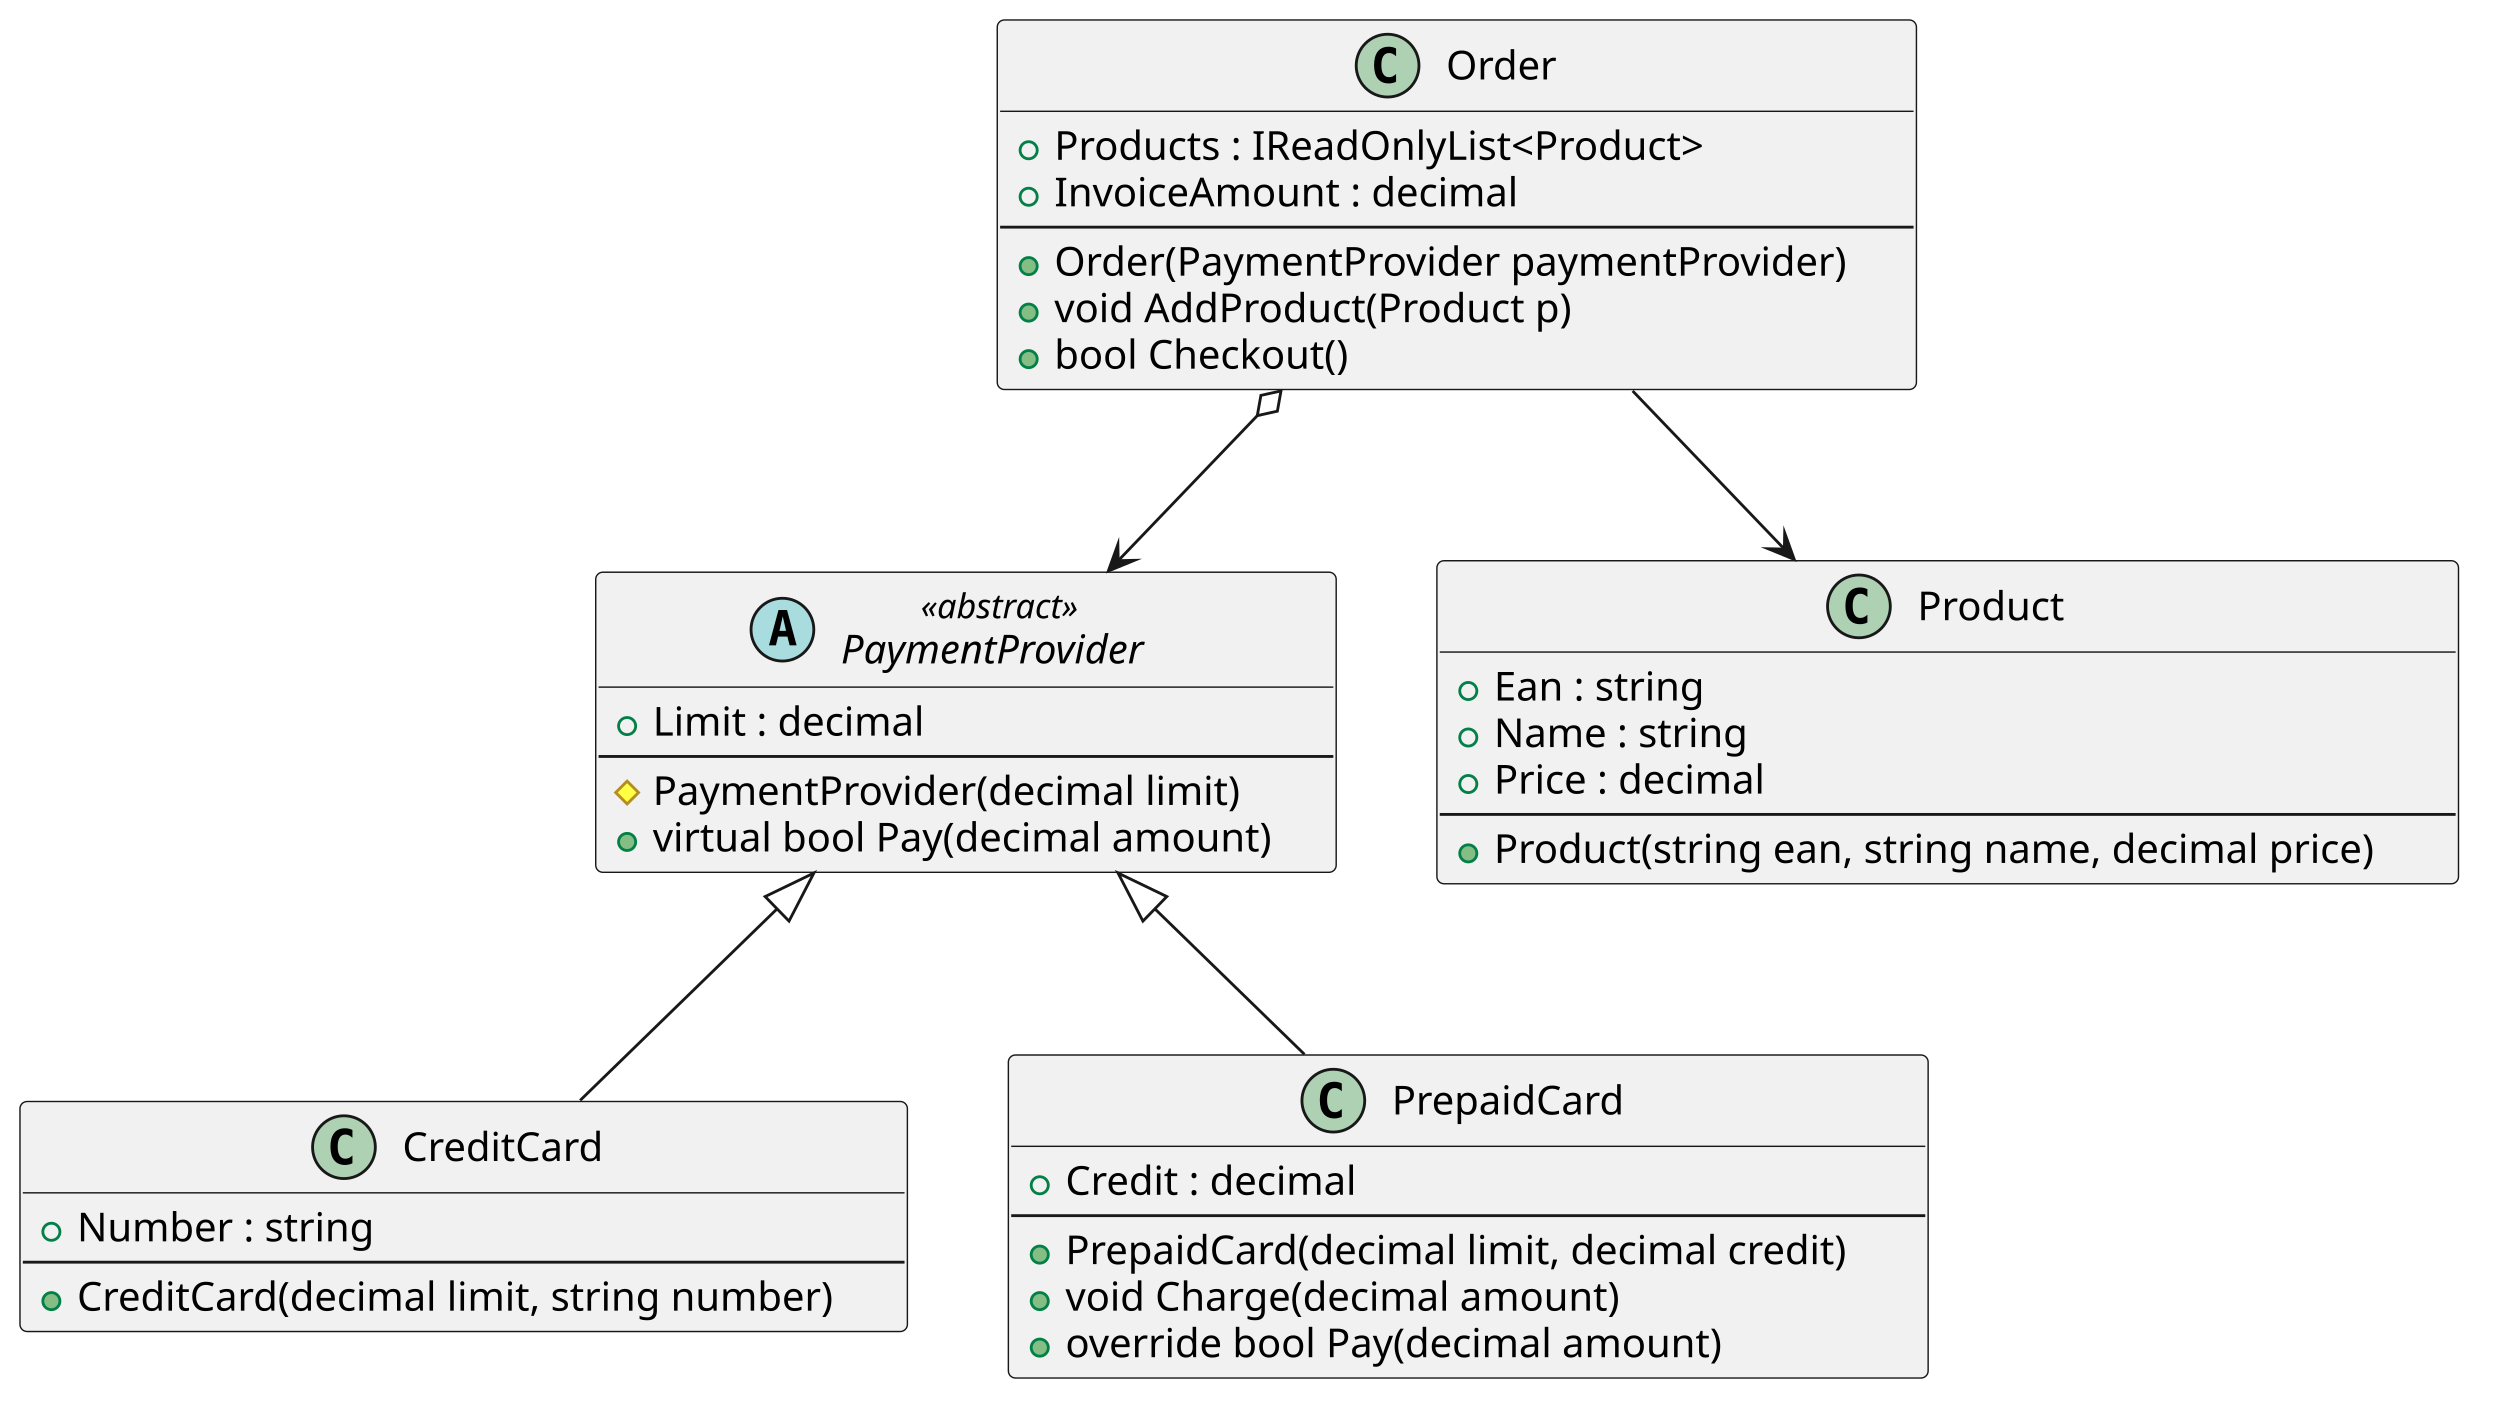
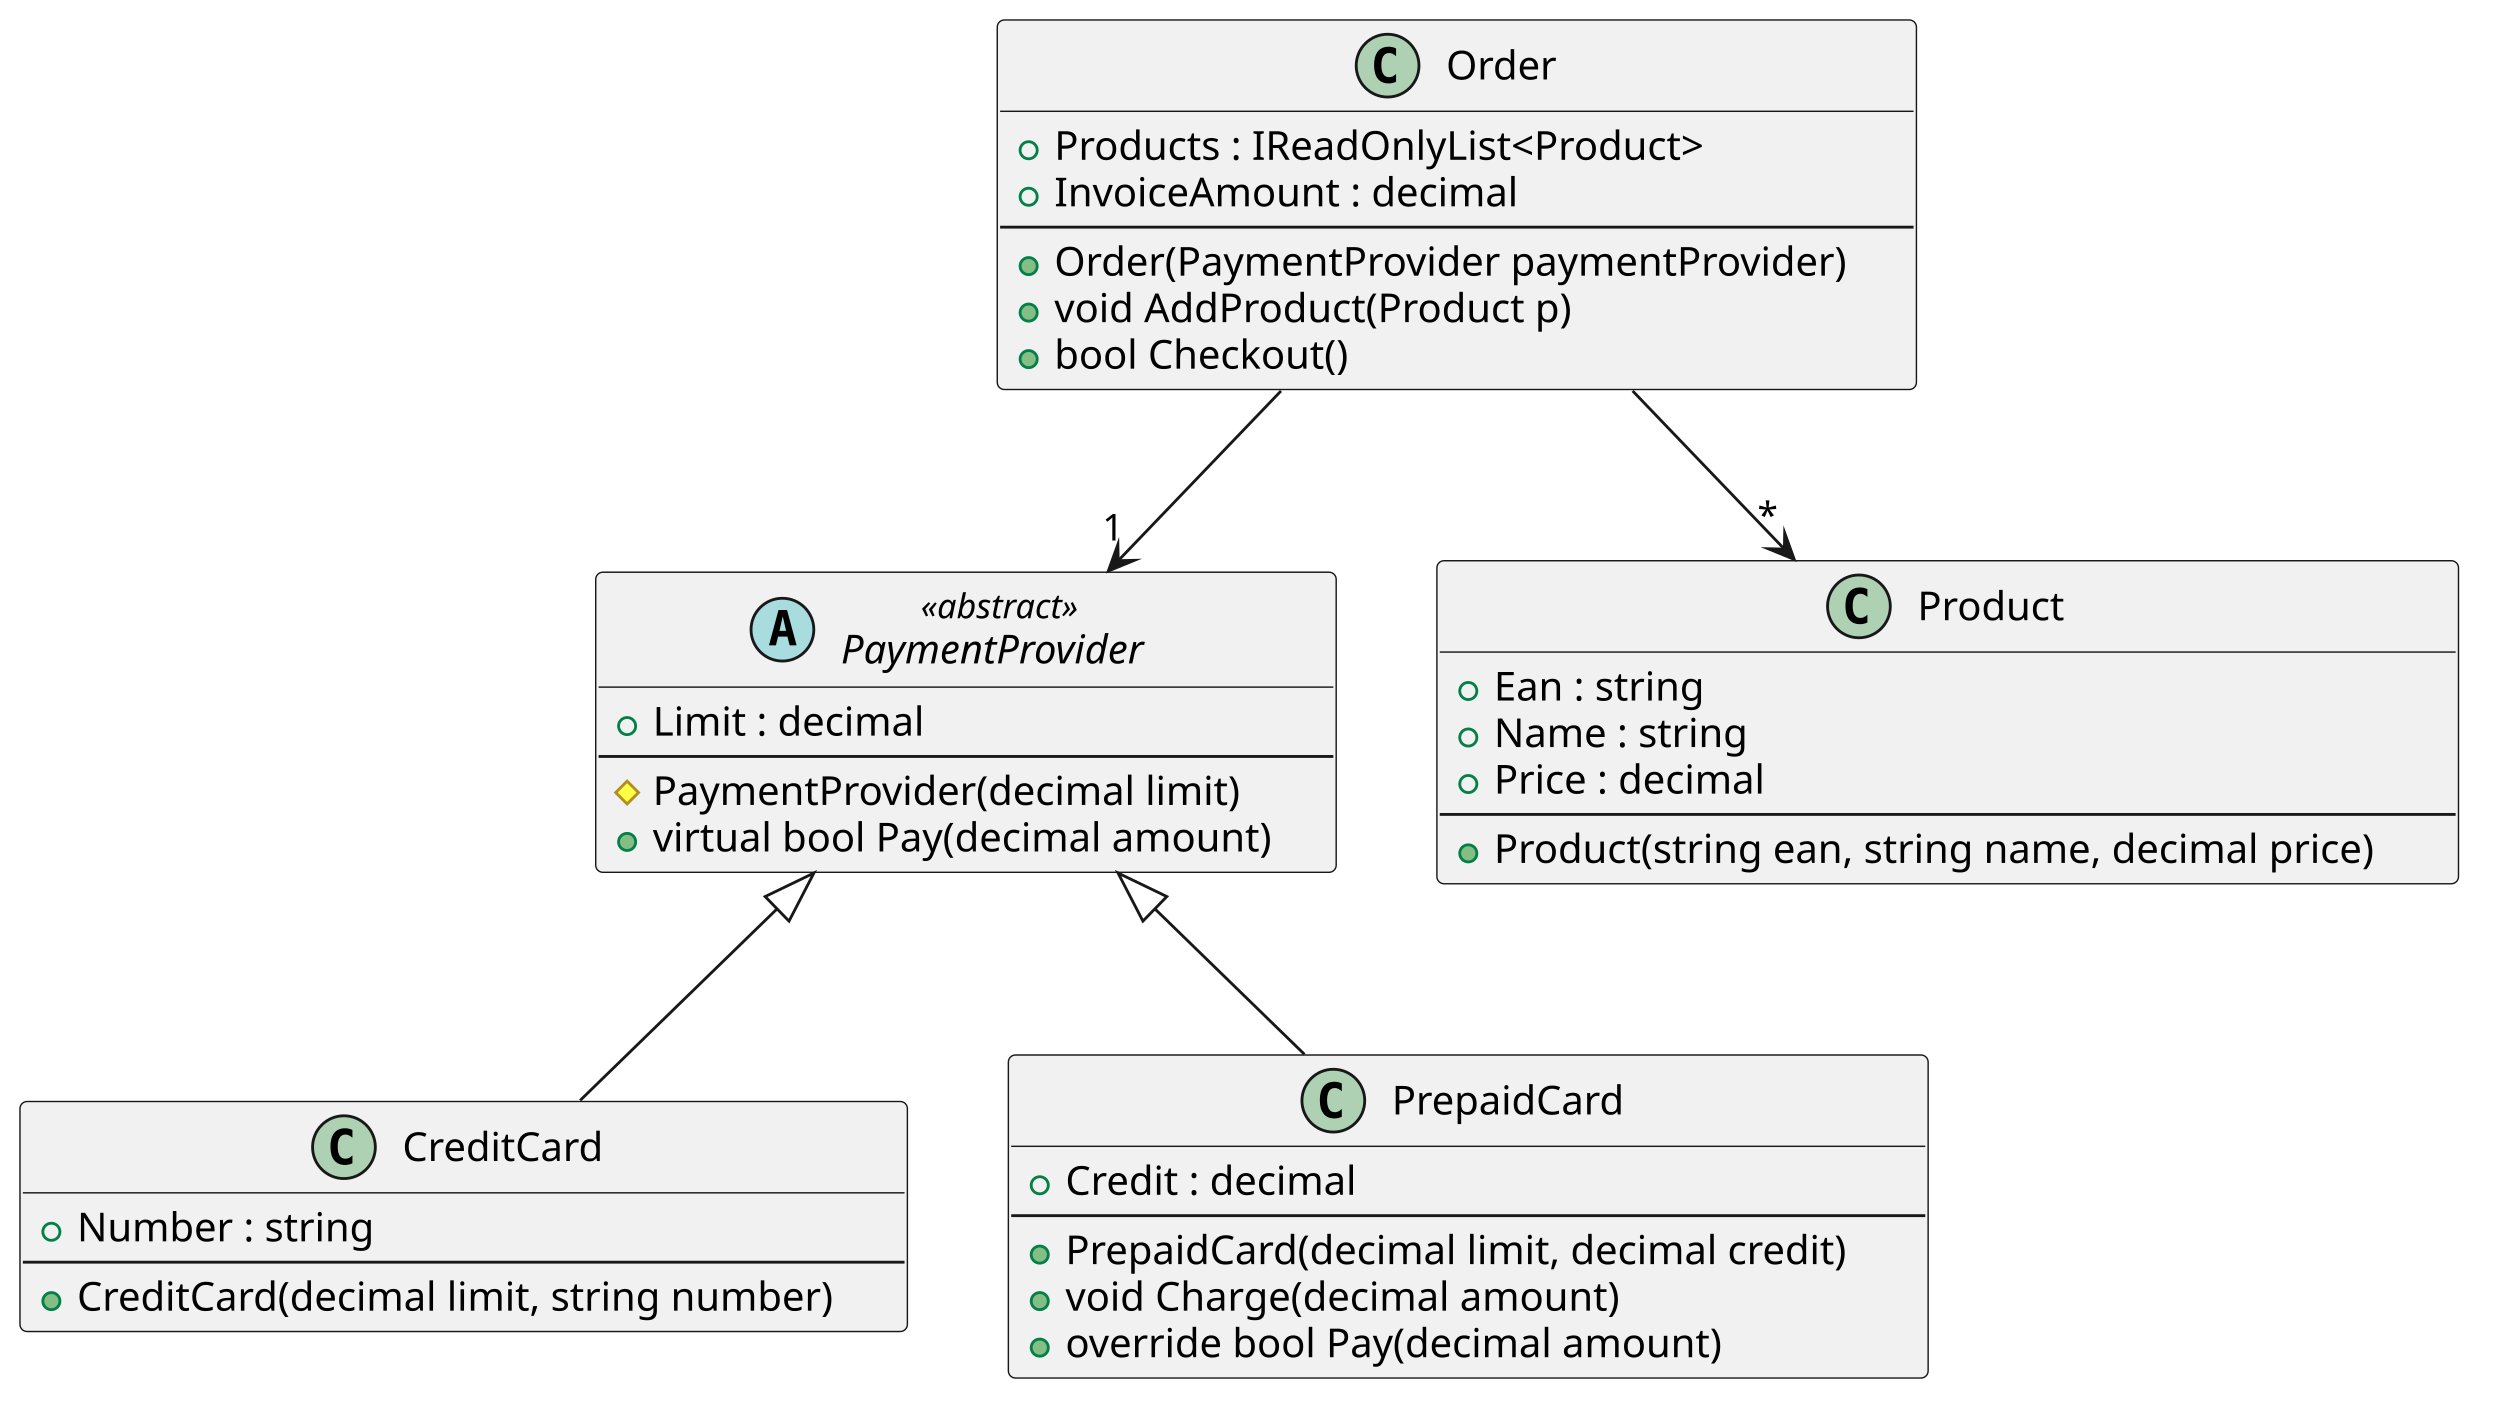
<svg xmlns="http://www.w3.org/2000/svg" contentStyleType="text/css" data-diagram-type="CLASS" height="497px" preserveAspectRatio="none" style="width:876px;height:497px;background:#FFFFFF;" version="1.1" viewBox="0 0 876 497" width="876px" zoomAndPan="magnify">
  <defs />
  <g>
    <g class="entity" data-qualified-name="Product" data-source-line="1" id="ent0001">
      <rect fill="#F1F1F1" height="113.188" rx="2.5" ry="2.5" style="stroke:#181818;stroke-width:0.5;" width="357.967" x="503.49" y="196.48" />
      <ellipse cx="651.368" cy="212.48" fill="#ADD1B2" rx="11" ry="11" style="stroke:#181818;stroke-width:1;" />
      <path d="M654.337,218.121 Q653.759,218.417 653.118,218.558 Q652.478,218.714 651.775,218.714 Q649.275,218.714 647.947,217.074 Q646.634,215.417 646.634,212.292 Q646.634,209.167 647.947,207.511 Q649.275,205.855 651.775,205.855 Q652.478,205.855 653.118,206.011 Q653.775,206.167 654.337,206.464 L654.337,209.183 Q653.712,208.605 653.118,208.339 Q652.525,208.058 651.9,208.058 Q650.556,208.058 649.868,209.136 Q649.181,210.199 649.181,212.292 Q649.181,214.386 649.868,215.464 Q650.556,216.527 651.9,216.527 Q652.525,216.527 653.118,216.261 Q653.712,215.98 654.337,215.402 L654.337,218.121 Z " fill="#000000" />
      <text fill="#000000" font-family="sans-serif" font-size="14" lengthAdjust="spacing" textLength="53.71" x="671.868" y="217.327">Product</text>
      <line style="stroke:#181818;stroke-width:0.5;" x1="504.49" x2="860.457" y1="228.48" y2="228.48" />
      <g data-visibility-modifier="PUBLIC_FIELD">
        <ellipse cx="514.49" cy="242.128" fill="none" rx="3" ry="3" style="stroke:#038048;stroke-width:1;" />
      </g>
      <text fill="#000000" font-family="sans-serif" font-size="14" lengthAdjust="spacing" textLength="80.103" x="523.49" y="245.475">Ean : string</text>
      <g data-visibility-modifier="PUBLIC_FIELD">
        <ellipse cx="514.49" cy="258.425" fill="none" rx="3" ry="3" style="stroke:#038048;stroke-width:1;" />
      </g>
      <text fill="#000000" font-family="sans-serif" font-size="14" lengthAdjust="spacing" textLength="95.108" x="523.49" y="261.772">Name : string</text>
      <g data-visibility-modifier="PUBLIC_FIELD">
        <ellipse cx="514.49" cy="274.722" fill="none" rx="3" ry="3" style="stroke:#038048;stroke-width:1;" />
      </g>
      <text fill="#000000" font-family="sans-serif" font-size="14" lengthAdjust="spacing" textLength="103.209" x="523.49" y="278.069">Price : decimal</text>
      <line style="stroke:#181818;stroke-width:1;" x1="504.49" x2="860.457" y1="285.371" y2="285.371" />
      <g data-visibility-modifier="PUBLIC_METHOD">
        <ellipse cx="514.49" cy="299.019" fill="#84BE84" rx="3" ry="3" style="stroke:#038048;stroke-width:1;" />
      </g>
      <text fill="#000000" font-family="sans-serif" font-size="14" lengthAdjust="spacing" textLength="331.967" x="523.49" y="302.366">Product(string ean, string name, decimal price)</text>
    </g>
    <g class="entity" data-qualified-name="PaymentProvider" data-source-line="10" id="ent0002">
      <rect fill="#F1F1F1" height="105.156" rx="2.5" ry="2.5" style="stroke:#181818;stroke-width:0.5;" width="259.461" x="208.74" y="200.5" />
      <ellipse cx="274.163" cy="220.633" fill="#A9DCDF" rx="11" ry="11" style="stroke:#181818;stroke-width:1;" />
      <path d="M274.273,215.977 L273.116,221.055 L275.445,221.055 L274.273,215.977 Z M272.788,213.742 L275.773,213.742 L279.132,226.133 L276.679,226.133 L275.913,223.07 L272.632,223.07 L271.882,226.133 L269.445,226.133 L272.788,213.742 Z " fill="#000000" />
      <text fill="#000000" font-family="sans-serif" font-size="12" font-style="italic" lengthAdjust="spacing" textLength="64.201" x="322.62" y="216.639">«abstract»</text>
      <text fill="#000000" font-family="sans-serif" font-size="14" font-style="italic" lengthAdjust="spacing" textLength="120.114" x="294.663" y="232.464">PaymentProvider</text>
      <line style="stroke:#181818;stroke-width:0.5;" x1="209.74" x2="467.201" y1="240.766" y2="240.766" />
      <g data-visibility-modifier="PUBLIC_FIELD">
        <ellipse cx="219.74" cy="254.414" fill="none" rx="3" ry="3" style="stroke:#038048;stroke-width:1;" />
      </g>
      <text fill="#000000" font-family="sans-serif" font-size="14" lengthAdjust="spacing" textLength="103.517" x="228.74" y="257.761">Limit : decimal</text>
      <line style="stroke:#181818;stroke-width:1;" x1="209.74" x2="467.201" y1="265.062" y2="265.062" />
      <g data-visibility-modifier="PROTECTED_METHOD">
        <polygon fill="#FFFF44" points="219.74,273.711,223.74,277.711,219.74,281.711,215.74,277.711" style="stroke:#B38D22;stroke-width:1;stroke-linejoin:miter;stroke-miterlimit:10;" />
      </g>
      <text fill="#000000" font-family="sans-serif" font-size="14" lengthAdjust="spacing" textLength="221.477" x="228.74" y="282.058">PaymentProvider(decimal limit)</text>
      <g data-visibility-modifier="PUBLIC_METHOD">
        <ellipse cx="219.74" cy="295.008" fill="#84BE84" rx="3" ry="3" style="stroke:#038048;stroke-width:1;" />
      </g>
      <text fill="#000000" font-family="sans-serif" font-size="14" lengthAdjust="spacing" textLength="233.461" x="228.74" y="298.354">virtual bool Pay(decimal amount)</text>
    </g>
    <g class="entity" data-qualified-name="CreditCard" data-source-line="18" id="ent0003">
      <rect fill="#F1F1F1" height="80.594" rx="2.5" ry="2.5" style="stroke:#181818;stroke-width:0.5;" width="310.949" x="7" y="385.97" />
      <ellipse cx="120.521" cy="401.97" fill="#ADD1B2" rx="11" ry="11" style="stroke:#181818;stroke-width:1;" />
      <path d="M123.49,407.611 Q122.912,407.908 122.271,408.048 Q121.63,408.204 120.927,408.204 Q118.427,408.204 117.099,406.564 Q115.787,404.908 115.787,401.783 Q115.787,398.658 117.099,397.001 Q118.427,395.345 120.927,395.345 Q121.63,395.345 122.271,395.501 Q122.927,395.658 123.49,395.954 L123.49,398.673 Q122.865,398.095 122.271,397.829 Q121.677,397.548 121.052,397.548 Q119.709,397.548 119.021,398.626 Q118.334,399.689 118.334,401.783 Q118.334,403.876 119.021,404.954 Q119.709,406.017 121.052,406.017 Q121.677,406.017 122.271,405.751 Q122.865,405.47 123.49,404.892 L123.49,407.611 Z " fill="#000000" />
      <text fill="#000000" font-family="sans-serif" font-size="14" lengthAdjust="spacing" textLength="75.407" x="141.021" y="406.817">CreditCard</text>
      <line style="stroke:#181818;stroke-width:0.5;" x1="8" x2="316.949" y1="417.97" y2="417.97" />
      <g data-visibility-modifier="PUBLIC_FIELD">
        <ellipse cx="18" cy="431.618" fill="none" rx="3" ry="3" style="stroke:#038048;stroke-width:1;" />
      </g>
      <text fill="#000000" font-family="sans-serif" font-size="14" lengthAdjust="spacing" textLength="110.045" x="27" y="434.965">Number : string</text>
      <line style="stroke:#181818;stroke-width:1;" x1="8" x2="316.949" y1="442.267" y2="442.267" />
      <g data-visibility-modifier="PUBLIC_METHOD">
        <ellipse cx="18" cy="455.915" fill="#84BE84" rx="3" ry="3" style="stroke:#038048;stroke-width:1;" />
      </g>
      <text fill="#000000" font-family="sans-serif" font-size="14" lengthAdjust="spacing" textLength="284.949" x="27" y="459.262">CreditCard(decimal limit, string number)</text>
    </g>
    <g class="entity" data-qualified-name="PrepaidCard" data-source-line="26" id="ent0006">
      <rect fill="#F1F1F1" height="113.188" rx="2.5" ry="2.5" style="stroke:#181818;stroke-width:0.5;" width="322.29" x="353.33" y="369.67" />
      <ellipse cx="467.2" cy="385.67" fill="#ADD1B2" rx="11" ry="11" style="stroke:#181818;stroke-width:1;" />
      <path d="M470.168,391.311 Q469.59,391.608 468.95,391.748 Q468.309,391.904 467.606,391.904 Q465.106,391.904 463.778,390.264 Q462.465,388.608 462.465,385.483 Q462.465,382.358 463.778,380.701 Q465.106,379.045 467.606,379.045 Q468.309,379.045 468.95,379.201 Q469.606,379.358 470.168,379.654 L470.168,382.373 Q469.543,381.795 468.95,381.529 Q468.356,381.248 467.731,381.248 Q466.387,381.248 465.7,382.326 Q465.012,383.389 465.012,385.483 Q465.012,387.576 465.7,388.654 Q466.387,389.717 467.731,389.717 Q468.356,389.717 468.95,389.451 Q469.543,389.17 470.168,388.592 L470.168,391.311 Z " fill="#000000" />
      <text fill="#000000" font-family="sans-serif" font-size="14" lengthAdjust="spacing" textLength="86.051" x="487.7" y="390.517">PrepaidCard</text>
      <line style="stroke:#181818;stroke-width:0.5;" x1="354.33" x2="674.62" y1="401.67" y2="401.67" />
      <g data-visibility-modifier="PUBLIC_FIELD">
        <ellipse cx="364.33" cy="415.318" fill="none" rx="3" ry="3" style="stroke:#038048;stroke-width:1;" />
      </g>
      <text fill="#000000" font-family="sans-serif" font-size="14" lengthAdjust="spacing" textLength="111.221" x="373.33" y="418.665">Credit : decimal</text>
      <line style="stroke:#181818;stroke-width:1;" x1="354.33" x2="674.62" y1="425.967" y2="425.967" />
      <g data-visibility-modifier="PUBLIC_METHOD">
        <ellipse cx="364.33" cy="439.615" fill="#84BE84" rx="3" ry="3" style="stroke:#038048;stroke-width:1;" />
      </g>
      <text fill="#000000" font-family="sans-serif" font-size="14" lengthAdjust="spacing" textLength="296.29" x="373.33" y="442.962">PrepaidCard(decimal limit, decimal credit)</text>
      <g data-visibility-modifier="PUBLIC_METHOD">
        <ellipse cx="364.33" cy="455.912" fill="#84BE84" rx="3" ry="3" style="stroke:#038048;stroke-width:1;" />
      </g>
      <text fill="#000000" font-family="sans-serif" font-size="14" lengthAdjust="spacing" textLength="209.145" x="373.33" y="459.259">void Charge(decimal amount)</text>
      <g data-visibility-modifier="PUBLIC_METHOD">
        <ellipse cx="364.33" cy="472.209" fill="#84BE84" rx="3" ry="3" style="stroke:#038048;stroke-width:1;" />
      </g>
      <text fill="#000000" font-family="sans-serif" font-size="14" lengthAdjust="spacing" textLength="247.065" x="373.33" y="475.556">override bool Pay(decimal amount)</text>
    </g>
    <g class="entity" data-qualified-name="Order" data-source-line="36" id="ent0009">
      <rect fill="#F1F1F1" height="129.484" rx="2.5" ry="2.5" style="stroke:#181818;stroke-width:0.5;" width="322.078" x="349.44" y="7" />
      <ellipse cx="486.213" cy="23" fill="#ADD1B2" rx="11" ry="11" style="stroke:#181818;stroke-width:1;" />
      <path d="M489.182,28.641 Q488.604,28.938 487.963,29.078 Q487.323,29.234 486.62,29.234 Q484.12,29.234 482.792,27.594 Q481.479,25.938 481.479,22.812 Q481.479,19.688 482.792,18.031 Q484.12,16.375 486.62,16.375 Q487.323,16.375 487.963,16.531 Q488.62,16.688 489.182,16.984 L489.182,19.703 Q488.557,19.125 487.963,18.859 Q487.37,18.578 486.745,18.578 Q485.401,18.578 484.713,19.656 Q484.026,20.719 484.026,22.812 Q484.026,24.906 484.713,25.984 Q485.401,27.047 486.745,27.047 Q487.37,27.047 487.963,26.781 Q488.557,26.5 489.182,25.922 L489.182,28.641 Z " fill="#000000" />
      <text fill="#000000" font-family="sans-serif" font-size="14" lengthAdjust="spacing" textLength="40.031" x="506.713" y="27.847">Order</text>
      <line style="stroke:#181818;stroke-width:0.5;" x1="350.44" x2="670.518" y1="39" y2="39" />
      <g data-visibility-modifier="PUBLIC_FIELD">
        <ellipse cx="360.44" cy="52.648" fill="none" rx="3" ry="3" style="stroke:#038048;stroke-width:1;" />
      </g>
      <text fill="#000000" font-family="sans-serif" font-size="14" lengthAdjust="spacing" textLength="248.268" x="369.44" y="55.995">Products : IReadOnlyList&lt;Product&gt;</text>
      <g data-visibility-modifier="PUBLIC_FIELD">
        <ellipse cx="360.44" cy="68.945" fill="none" rx="3" ry="3" style="stroke:#038048;stroke-width:1;" />
      </g>
      <text fill="#000000" font-family="sans-serif" font-size="14" lengthAdjust="spacing" textLength="173.879" x="369.44" y="72.292">InvoiceAmount : decimal</text>
      <line style="stroke:#181818;stroke-width:1;" x1="350.44" x2="670.518" y1="79.594" y2="79.594" />
      <g data-visibility-modifier="PUBLIC_METHOD">
        <ellipse cx="360.44" cy="93.242" fill="#84BE84" rx="3" ry="3" style="stroke:#038048;stroke-width:1;" />
      </g>
      <text fill="#000000" font-family="sans-serif" font-size="14" lengthAdjust="spacing" textLength="296.078" x="369.44" y="96.589">Order(PaymentProvider paymentProvider)</text>
      <g data-visibility-modifier="PUBLIC_METHOD">
        <ellipse cx="360.44" cy="109.539" fill="#84BE84" rx="3" ry="3" style="stroke:#038048;stroke-width:1;" />
      </g>
      <text fill="#000000" font-family="sans-serif" font-size="14" lengthAdjust="spacing" textLength="193.108" x="369.44" y="112.886">void AddProduct(Product p)</text>
      <g data-visibility-modifier="PUBLIC_METHOD">
        <ellipse cx="360.44" cy="125.836" fill="#84BE84" rx="3" ry="3" style="stroke:#038048;stroke-width:1;" />
      </g>
      <text fill="#000000" font-family="sans-serif" font-size="14" lengthAdjust="spacing" textLength="111.275" x="369.44" y="129.183">bool Checkout()</text>
    </g>
    <g class="link" data-entity-1="ent0002" data-entity-2="ent0003" data-link-type="extension" data-source-line="24" id="lnk5">
      <path codeLine="24" d="M272.287,318.46 C245.987,344.04 227.65,361.87 203.28,385.58" fill="none" id="PaymentProvider-backto-CreditCard" style="stroke:#181818;stroke-width:1;" />
      <polygon fill="none" points="285.19,305.91,268.103,314.159,276.47,322.761,285.19,305.91" style="stroke:#181818;stroke-width:1;stroke-linejoin:miter;stroke-miterlimit:10;" />
    </g>
    <g class="link" data-entity-1="ent0002" data-entity-2="ent0006" data-link-type="extension" data-source-line="34" id="lnk8">
      <path codeLine="34" d="M404.665,318.459 C425.305,338.529 436.07,349.01 457.09,369.45" fill="none" id="PaymentProvider-backto-PrepaidCard" style="stroke:#181818;stroke-width:1;" />
      <polygon fill="none" points="391.76,305.91,400.482,322.76,408.848,314.157,391.76,305.91" style="stroke:#181818;stroke-width:1;stroke-linejoin:miter;stroke-miterlimit:10;" />
    </g>
    <g class="link" data-entity-1="ent0009" data-entity-2="ent0001" data-link-type="dependency" data-source-line="45" id="lnk10">
      <path codeLine="45" d="M572.08,136.98 C590.59,156.28 607.279,173.682 625.239,192.402" fill="none" id="Order-to-Product" style="stroke:#181818;stroke-width:1;" />
      <polygon fill="#181818" points="628.7,196.01,625.356,186.746,625.239,192.402,619.583,192.285,628.7,196.01" style="stroke:#181818;stroke-width:1;stroke-linejoin:miter;stroke-miterlimit:10;" />
+       <text fill="#000000" font-family="sans-serif" font-size="13" lengthAdjust="spacing" textLength="6.5" x="615.811" y="185.216">*</text>
    </g>
-     <g class="link" data-entity-1="ent0009" data-entity-2="ent0002" data-link-type="aggregation" data-source-line="46" id="lnk11">
-       <path codeLine="46" d="M440.554,145.641 C420.704,166.341 410.721,176.751 391.821,196.461" fill="none" id="Order-PaymentProvider" style="stroke:#181818;stroke-width:1;" />
-       <polygon fill="none" points="448.86,136.98,441.82,138.542,440.554,145.641,447.594,144.079,448.86,136.98" style="stroke:#181818;stroke-width:1;stroke-linejoin:miter;stroke-miterlimit:10;" />
+     <g class="link" data-entity-1="ent0009" data-entity-2="ent0002" data-link-type="dependency" data-source-line="46" id="lnk11">
+       <path codeLine="46" d="M448.86,136.98 C429.01,157.68 410.721,176.751 391.821,196.461" fill="none" id="Order-to-PaymentProvider" style="stroke:#181818;stroke-width:1;" />
      <polygon fill="#181818" points="388.36,200.07,397.476,196.342,391.821,196.461,391.702,190.805,388.36,200.07" style="stroke:#181818;stroke-width:1;stroke-linejoin:miter;stroke-miterlimit:10;" />
+       <text fill="#000000" font-family="sans-serif" font-size="13" lengthAdjust="spacing" textLength="8.271" x="386.257" y="189.393">1</text>
    </g>
  </g>
</svg>
